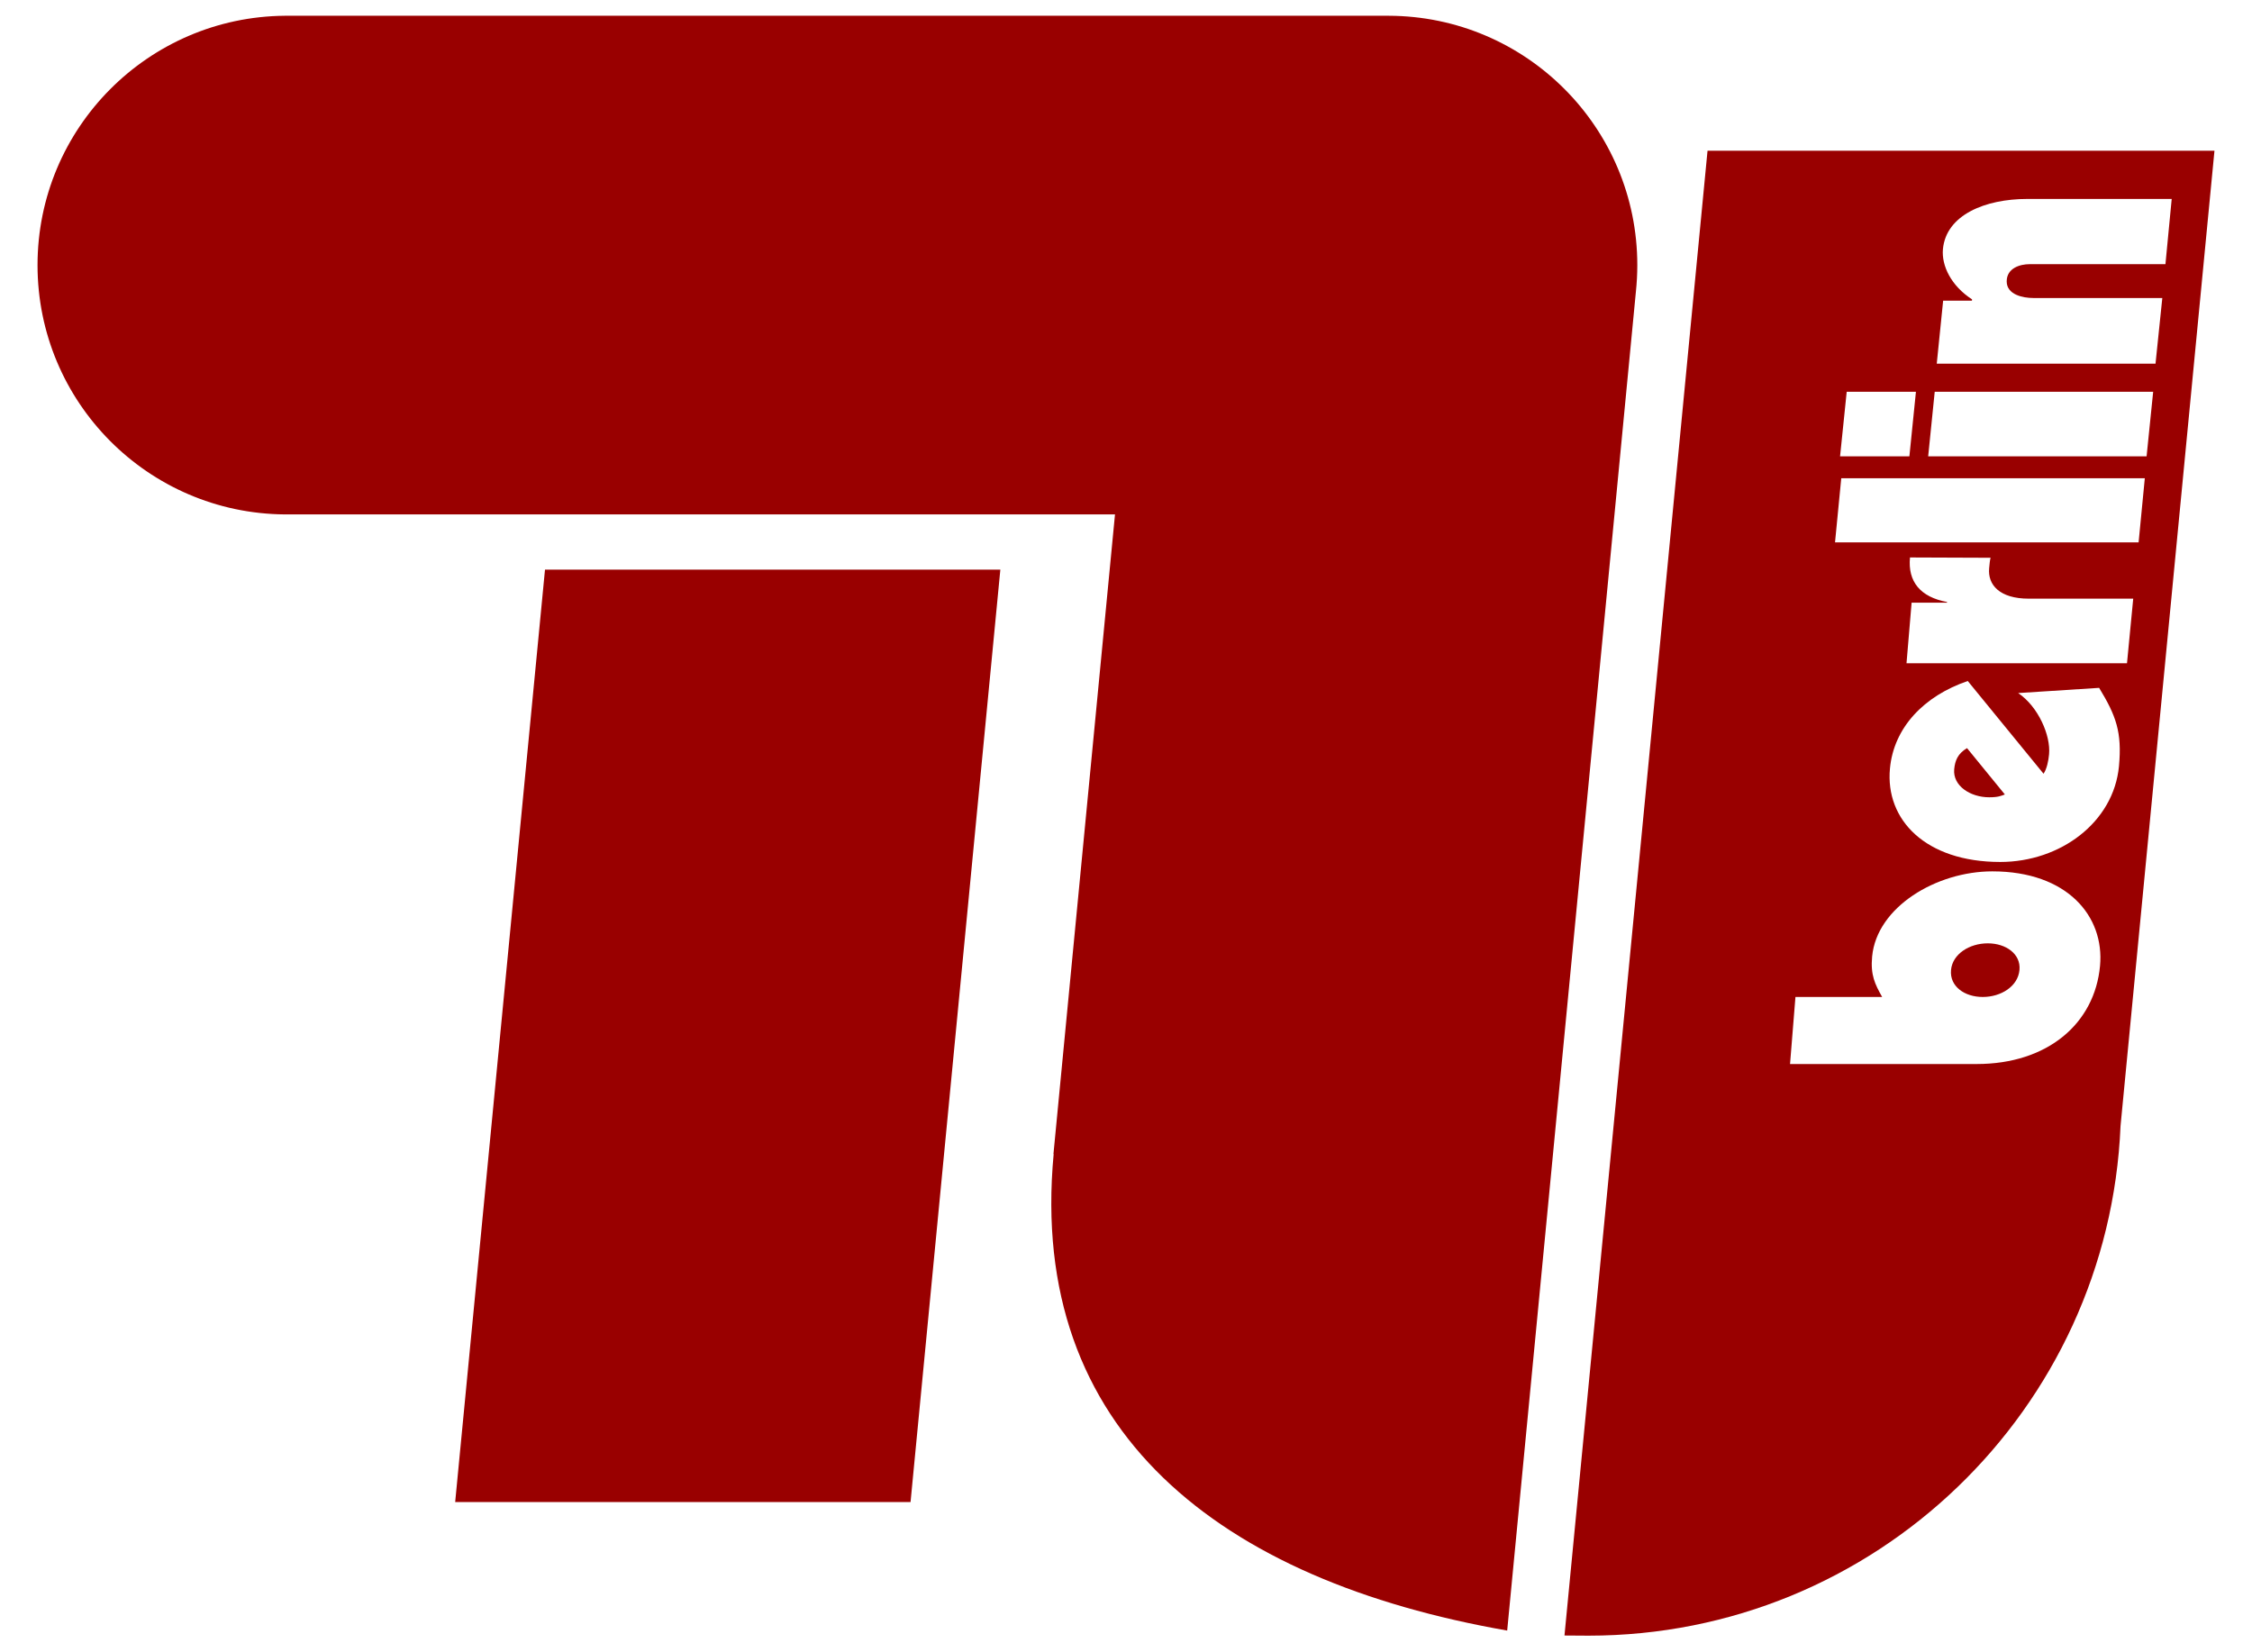
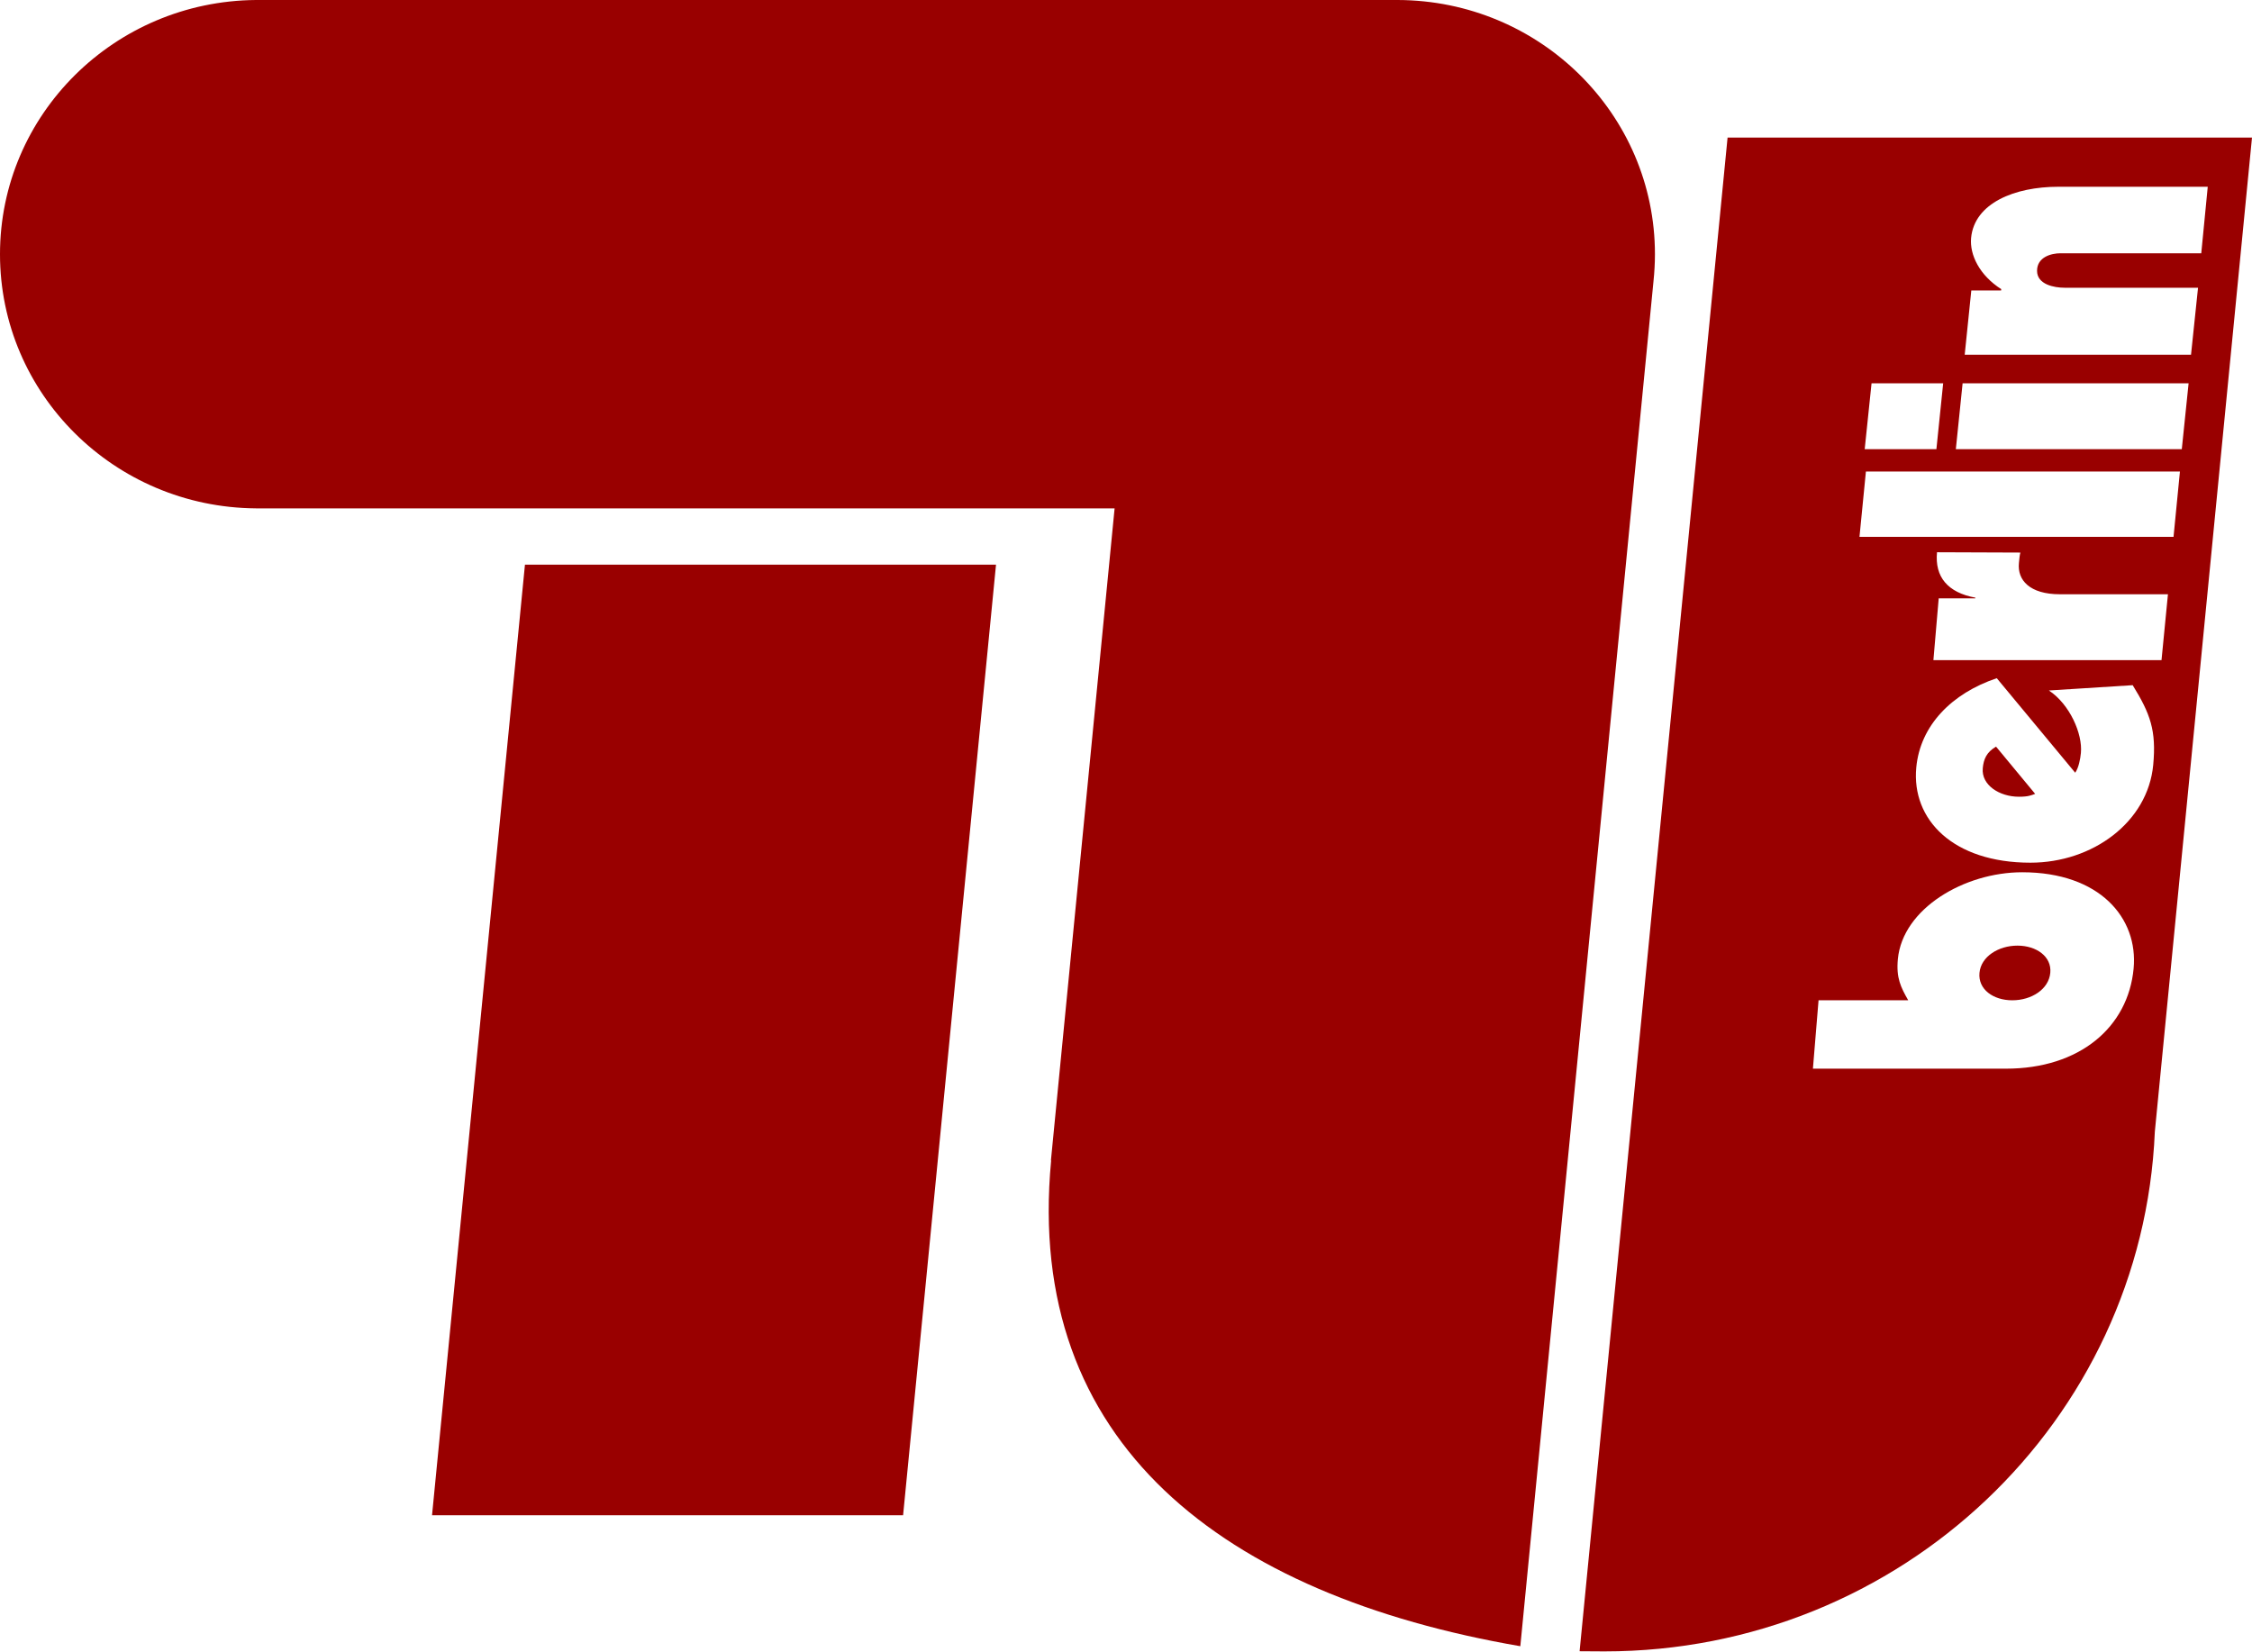
- <svg xmlns="http://www.w3.org/2000/svg" version="1.0" width="300" height="220" id="svg2708">
-   <defs id="defs2710" />
-   <g transform="translate(-418.7942,-223.0013)" id="layer1">
-     <g transform="matrix(4.170936,0,0,4.170936,-1322.969,-1389.327)" id="g3560" style="fill:#990000;fill-opacity:1;stroke:none">
-       <path d="M 485.529,407.748 L 485.728,405.684 L 482.39,405.684 C 481.458,405.684 481.074,405.239 481.127,404.708 C 481.142,404.548 481.149,404.463 481.172,404.378 L 478.598,404.368 C 478.524,405.143 478.93,405.632 479.782,405.791 L 479.78,405.812 L 478.65,405.812 L 478.487,407.748 L 485.529,407.748 z M 486.098,401.838 L 476.403,401.838 L 476.204,403.886 L 485.9,403.886 L 486.098,401.838 z M 478.788,399.076 L 476.577,399.076 L 476.365,401.138 L 478.579,401.138 L 478.788,399.076 z M 486.365,399.076 L 479.388,399.076 L 479.179,401.138 L 486.155,401.138 L 486.365,399.076 z M 474.767,420.548 L 480.725,420.548 C 483.004,420.548 484.499,419.247 484.668,417.411 C 484.814,415.832 483.627,414.394 481.228,414.394 C 479.44,414.394 477.537,415.533 477.389,417.114 C 477.334,417.711 477.48,417.997 477.709,418.406 L 474.94,418.406 L 474.767,420.548 z M 482.053,408.699 C 482.698,409.133 483.097,410.059 483.04,410.656 C 483.022,410.856 482.97,411.121 482.864,411.276 L 480.443,408.314 C 479.052,408.788 478.079,409.796 477.958,411.111 C 477.805,412.746 479.095,414.094 481.482,414.094 C 483.403,414.094 485.105,412.824 485.273,411.033 C 485.373,409.949 485.183,409.428 484.639,408.533 L 482.053,408.699 z M 479.453,398.179 L 486.44,398.179 L 486.657,396.081 L 482.535,396.081 C 482.214,396.081 481.687,395.979 481.687,395.551 C 481.687,395.117 482.129,395.001 482.409,395.001 L 486.757,395.001 L 486.957,392.917 L 482.343,392.917 C 480.997,392.917 479.75,393.429 479.65,394.522 C 479.603,395.052 479.913,395.693 480.58,396.124 L 480.577,396.167 L 479.657,396.167 L 479.453,398.179 z M 472.132,391.376 L 488.323,391.376 L 485.323,422.523 C 484.944,431.579 477.48,438.806 468.329,438.806 L 467.563,438.801 L 472.132,391.376 z M 480.922,418.406 C 480.337,418.406 479.86,418.064 479.909,417.544 C 479.955,417.037 480.494,416.693 481.082,416.693 C 481.668,416.693 482.143,417.037 482.095,417.544 C 482.048,418.064 481.51,418.406 480.922,418.406 z M 481.628,411.938 C 481.504,411.983 481.42,412.028 481.127,412.028 C 480.527,412.028 479.962,411.663 480.01,411.133 C 480.037,410.856 480.123,410.634 480.42,410.458 L 481.628,411.938" id="path2702" style="fill:#990000;fill-opacity:1;fill-rule:nonzero;stroke:none;stroke-opacity:1" />
-       <path d="M 469.844,395.879 L 465.733,438.643 C 456.583,437.043 450.419,432.299 451.247,423.433 L 451.242,423.414 L 453.207,402.993 L 426.695,402.993 C 422.327,402.961 418.794,399.408 418.794,395.031 C 418.794,390.654 422.327,387.102 426.695,387.066 L 461.945,387.066 C 466.335,387.078 469.889,390.638 469.889,395.031 C 469.889,395.317 469.873,395.601 469.844,395.879" id="path2704" style="fill:#990000;fill-opacity:1;fill-rule:nonzero;stroke:none;stroke-opacity:1" />
-       <path d="M 435.002,404.757 L 449.545,404.757 L 446.677,434.539 L 432.133,434.539 L 435.002,404.757" id="path2706" style="fill:#990000;fill-opacity:1;fill-rule:nonzero;stroke:none;stroke-opacity:1" />
+ <svg xmlns="http://www.w3.org/2000/svg" style="isolation:isolate" viewBox="0 0 300 220" width="300pt" height="220pt">
+   <defs>
+     <clipPath id="_clipPath_hxFIKXCPS1VhTQDEF4eWBfVHJwsl7Ony">
+       <rect width="300" height="220" />
+     </clipPath>
+   </defs>
+   <g clip-path="url(#_clipPath_hxFIKXCPS1VhTQDEF4eWBfVHJwsl7Ony)">
+     <rect width="300" height="220" style="fill:rgb(0,0,0)" fill-opacity="0" />
+     <g>
+       <g>
+         <path d=" M 230.139 18.326 L 300 18.326 L 287.056 150.766 C 285.422 189.274 253.217 220 213.732 220 L 210.426 219.979 L 230.139 18.326 Z " fill="rgb(153,0,0)" />
+         <path d=" M 220.269 37.476 L 202.53 219.309 C 163.049 212.506 136.454 192.335 140.025 154.636 L 140.003 154.556 L 148.482 67.724 L 34.092 67.724 C 15.242 67.586 0 52.481 0 33.867 C 0 15.259 15.242 0.154 34.092 0 L 186.187 0 C 205.129 0.053 220.463 15.19 220.463 33.867 C 220.463 35.085 220.393 36.291 220.269 37.476 Z " fill="rgb(153,0,0)" />
+         <path d=" M 69.932 75.224 L 132.684 75.224 L 120.306 201.86 L 57.554 201.86 L 69.932 75.224 Z " fill="rgb(153,0,0)" />
+         <path d=" M 261.728 47.256 L 291.877 47.256 L 292.811 38.332 L 275.028 38.332 C 273.642 38.332 271.366 37.902 271.366 36.079 C 271.366 34.234 273.275 33.74 274.484 33.74 L 293.242 33.74 L 294.105 24.88 L 274.198 24.88 C 268.389 24.88 263.012 27.059 262.58 31.704 C 262.375 33.958 263.713 36.684 266.593 38.518 L 266.577 38.699 L 262.607 38.699 L 261.728 47.256 Z " fill="rgb(255,255,255)" />
+         <path d=" M 258.859 51.067 L 249.318 51.067 L 248.406 59.837 L 257.958 59.837 L 258.859 51.067 Z  M 291.554 51.067 L 261.448 51.067 L 260.547 59.837 L 290.648 59.837 L 291.554 51.067 Z " fill-rule="evenodd" fill="rgb(255,255,255)" />
+         <path d=" M 290.4 62.813 L 248.568 62.813 L 247.711 71.519 L 289.547 71.519 L 290.4 62.813 Z " fill="rgb(255,255,255)" />
+         <path d=" M 287.946 87.943 L 288.803 79.167 L 274.403 79.167 C 270.379 79.167 268.723 77.275 268.95 75.016 C 269.015 74.336 269.047 73.975 269.144 73.613 L 258.039 73.571 C 257.721 76.866 259.474 78.944 263.147 79.619 L 263.141 79.71 L 258.265 79.71 L 257.559 87.943 L 287.946 87.943 Z " fill="rgb(255,255,255)" />
+         <path d=" M 272.946 91.987 C 275.729 93.832 277.45 97.77 277.207 100.305 C 277.126 101.156 276.905 102.283 276.447 102.942 L 266 90.35 C 259.997 92.365 255.801 96.649 255.277 102.24 C 254.619 109.192 260.186 114.927 270.482 114.927 C 278.771 114.927 286.117 109.527 286.84 101.91 C 287.271 97.302 286.452 95.086 284.106 91.28 L 272.946 91.987 Z  M 271.113 105.759 C 270.579 105.95 270.217 106.141 268.95 106.141 C 266.361 106.141 263.923 104.589 264.134 102.336 C 264.247 101.156 264.619 100.215 265.903 99.466 L 271.113 105.759 Z " fill-rule="evenodd" fill="rgb(255,255,255)" />
+         <path d=" M 241.508 142.369 L 267.219 142.369 C 277.051 142.369 283.501 136.836 284.23 129.028 C 284.861 122.315 279.737 116.203 269.387 116.203 C 261.674 116.203 253.46 121.045 252.824 127.768 C 252.586 130.303 253.217 131.521 254.204 133.259 L 242.258 133.259 L 241.508 142.369 Z  M 268.065 133.259 C 265.541 133.259 263.486 131.808 263.697 129.597 C 263.896 127.439 266.221 125.977 268.756 125.977 C 271.285 125.977 273.335 127.439 273.13 129.597 C 272.925 131.808 270.606 133.259 268.065 133.259 Z " fill-rule="evenodd" fill="rgb(255,255,255)" />
+       </g>
    </g>
  </g>
</svg>
